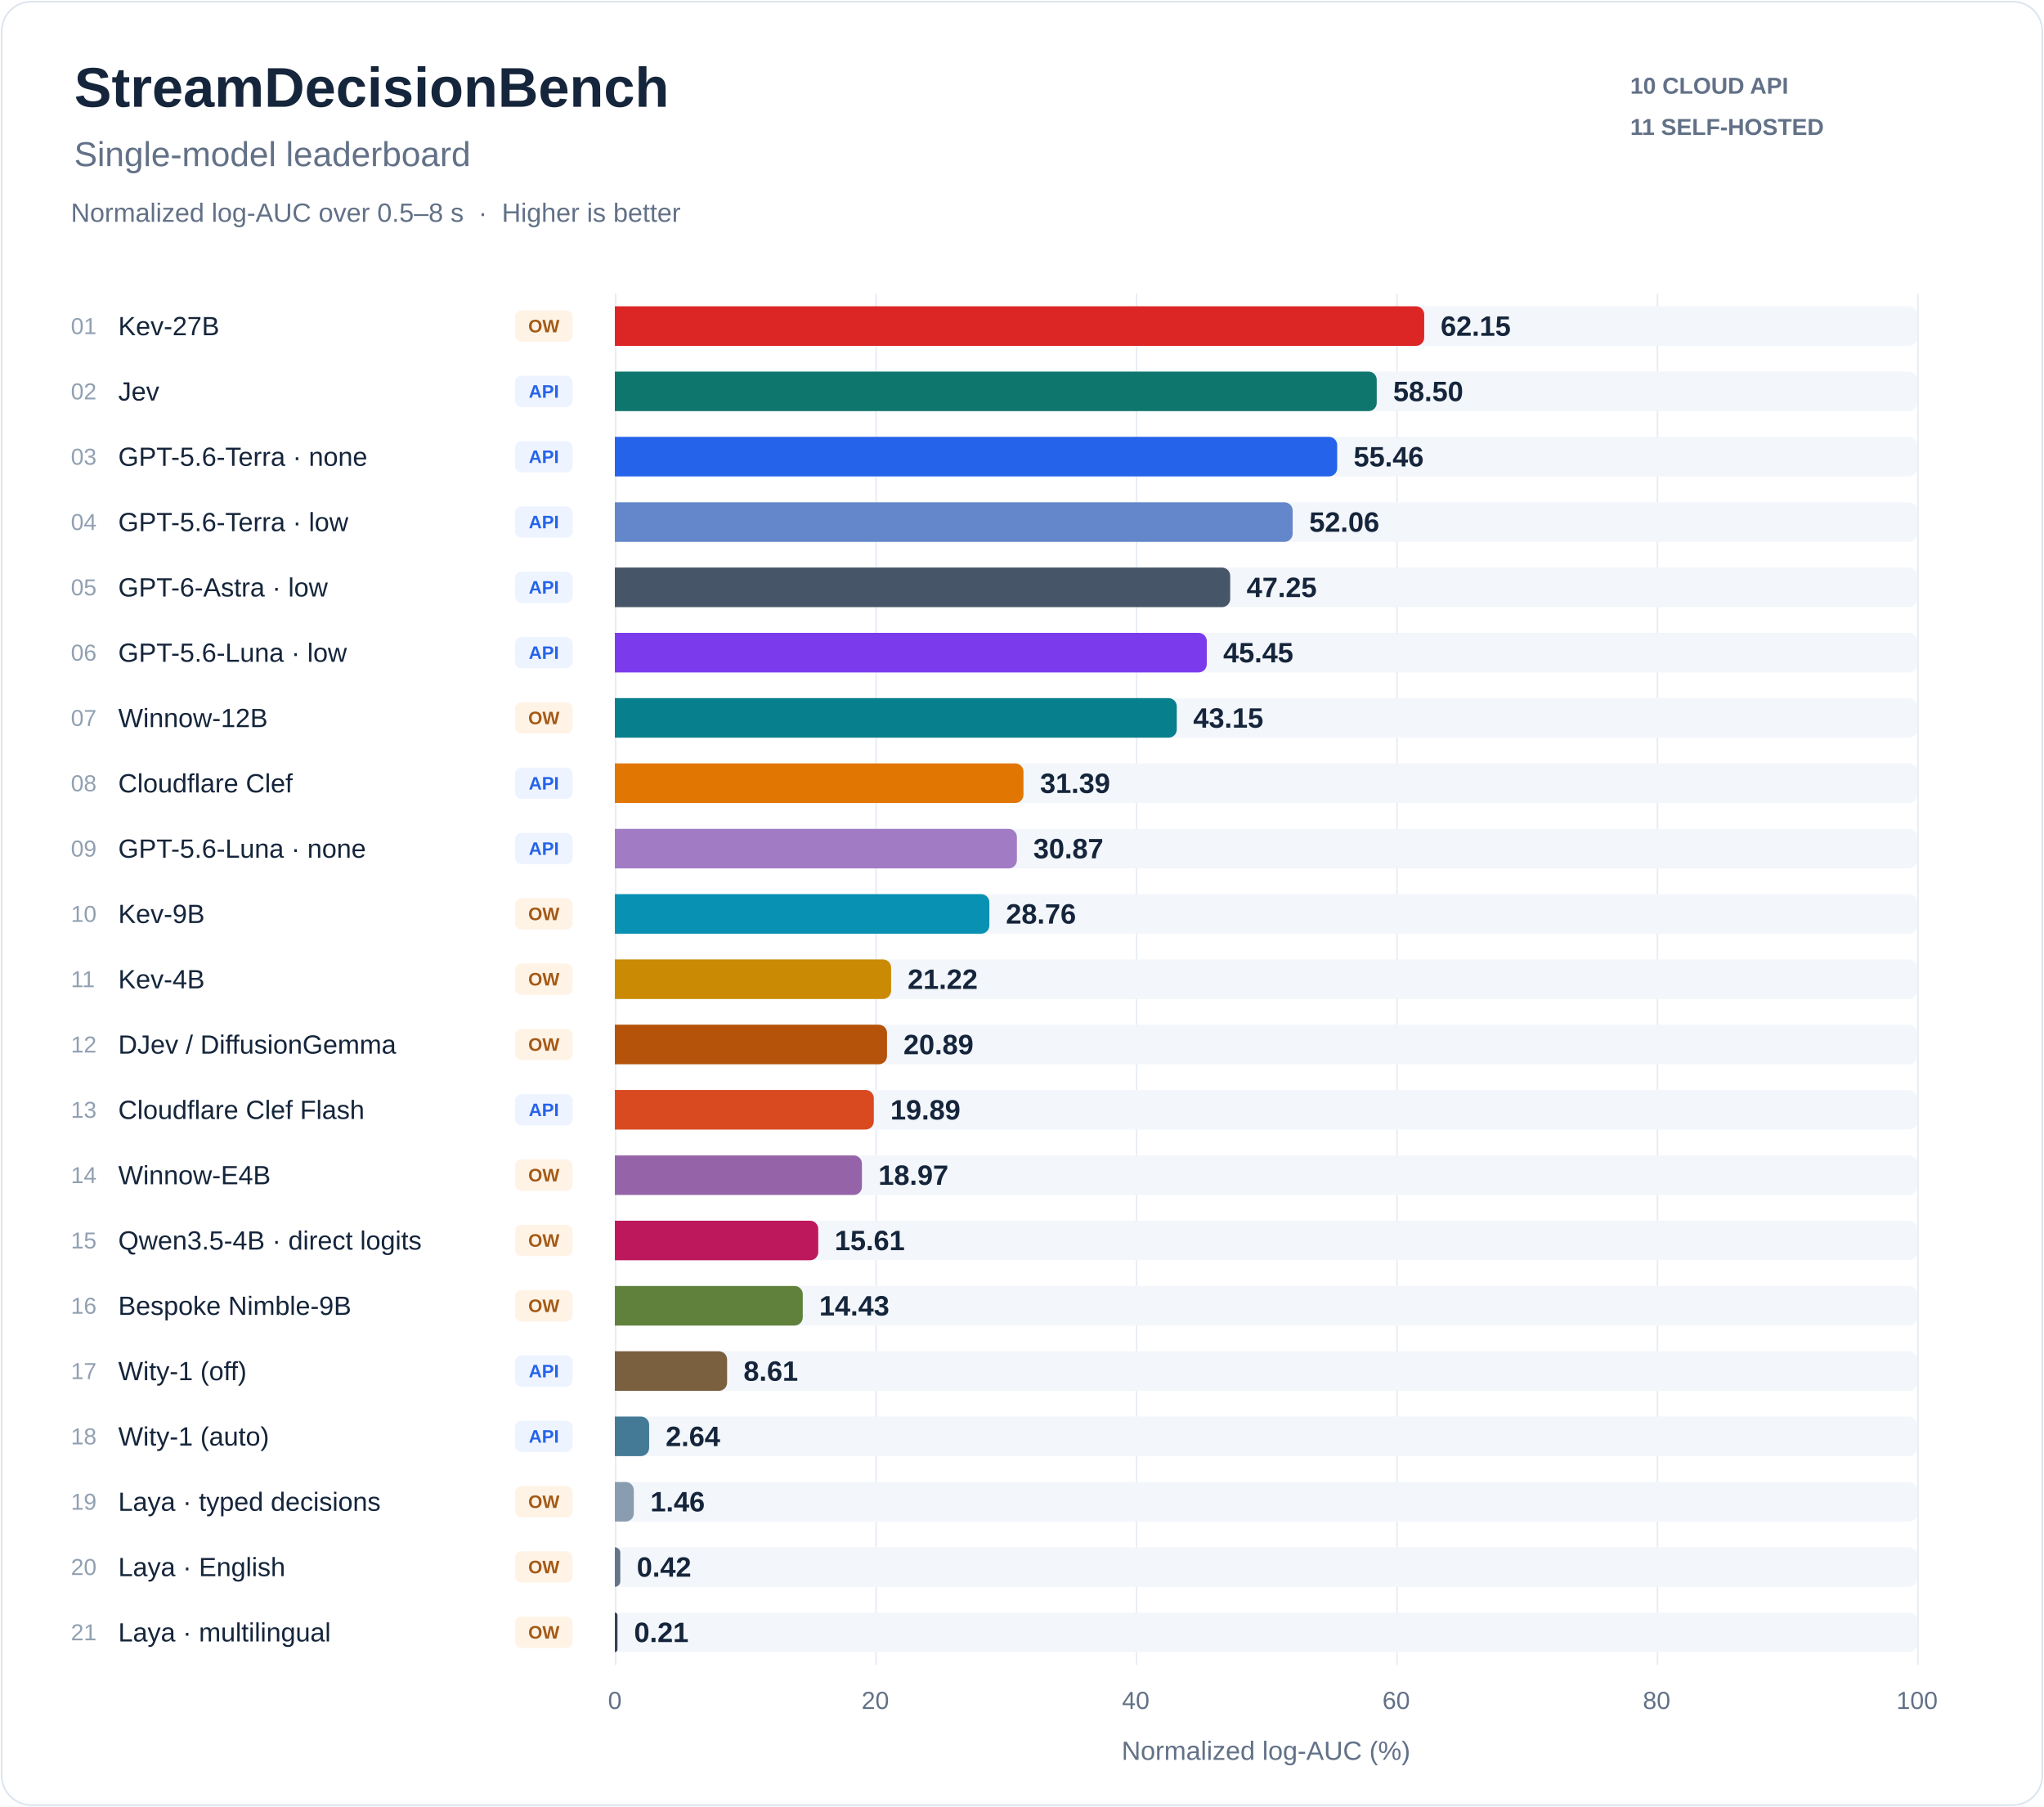
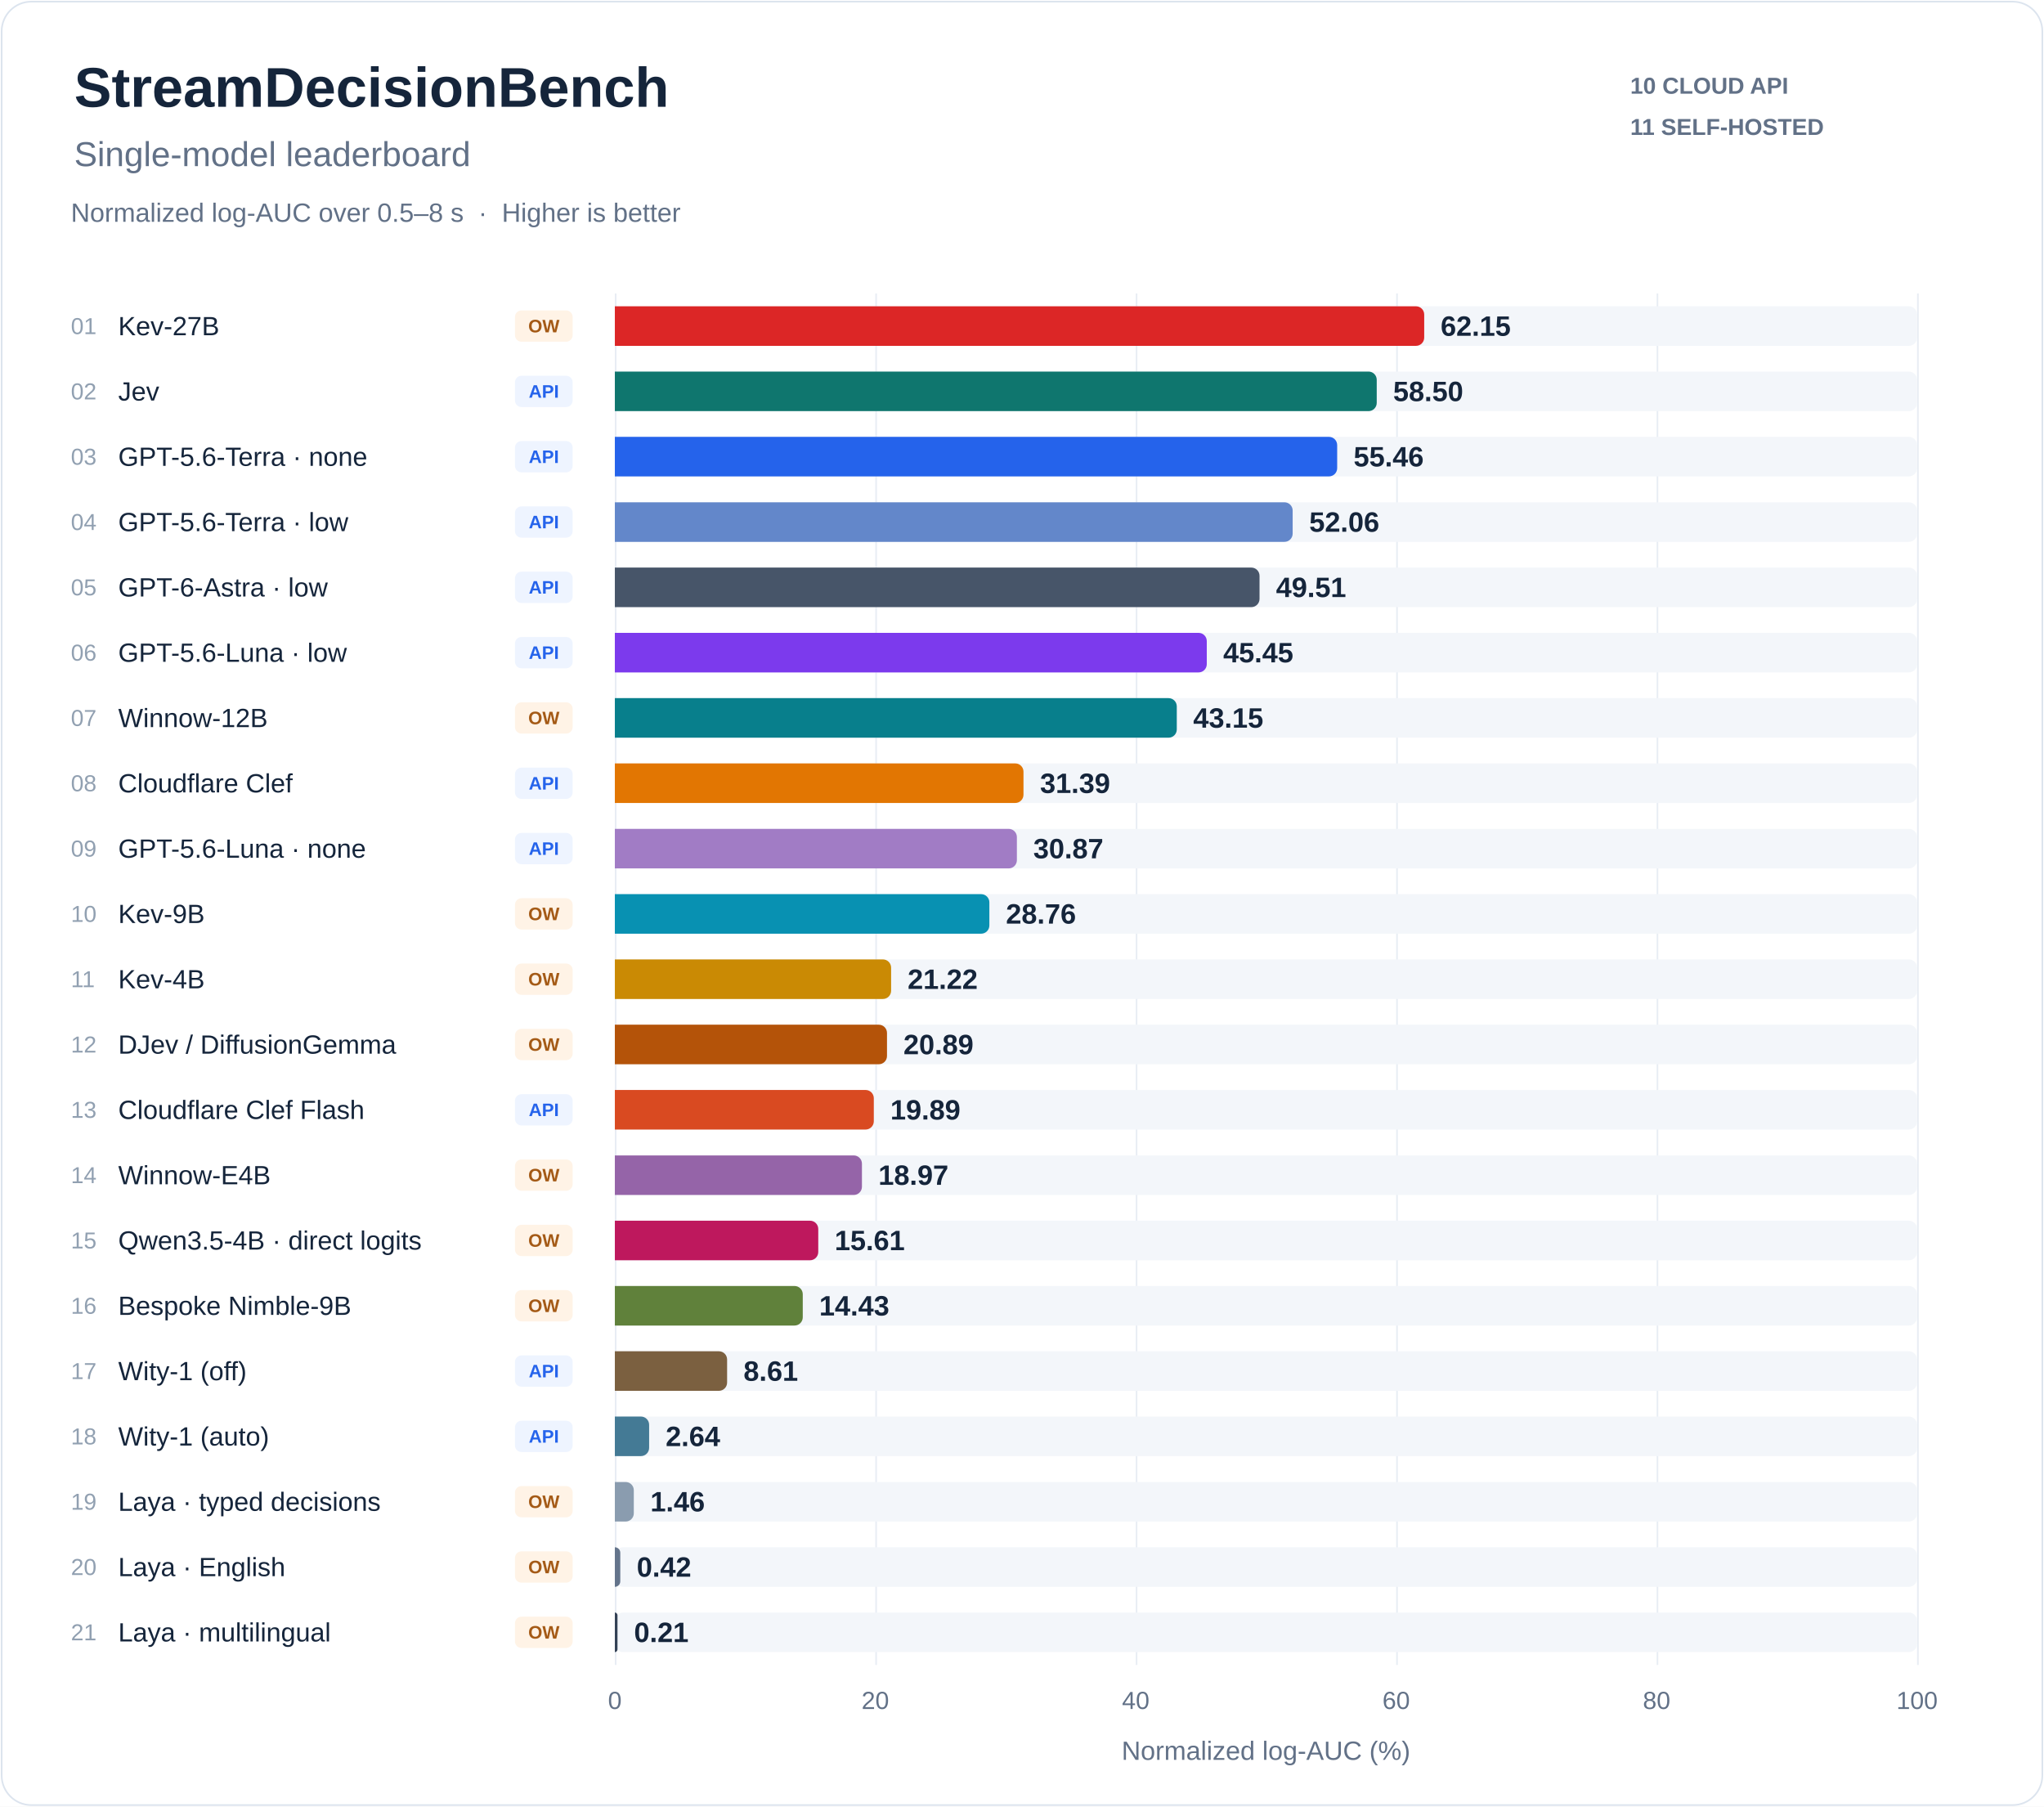
<svg xmlns="http://www.w3.org/2000/svg" role="img" aria-labelledby="chart-title chart-description" width="1240" height="1096" version="1.1" baseProfile="full" viewBox="0 0 1240 1096">
  <rect width="1240" height="1096" x="0" y="0" fill="#FFFFFF" />
  <path d="M18 0L1220 0A18 18 0 0 1 1238 18L1238 1076A18 18 0 0 1 1220 1094L18 1094A18 18 0 0 1 0 1076L0 18A18 18 0 0 1 18 0Z" transform="translate(1 1)" fill="#FFFFFF" stroke="#DCE4EE" class="zr0-cls-0" />
  <text dominant-baseline="central" text-anchor="start" style="font-size:16px;font-family:Arial, Helvetica, sans-serif;font-weight:400;" xml:space="preserve" y="8" transform="translate(43 121)" fill="#627187">Normalized log-AUC over 0.5–8 s  ·  Higher is better</text>
  <text dominant-baseline="central" text-anchor="start" style="font-size:14px;font-family:Arial, Helvetica, sans-serif;font-weight:700;" xml:space="preserve" y="7" transform="translate(989 45)" fill="#627187">10 CLOUD API</text>
  <text dominant-baseline="central" text-anchor="start" style="font-size:14px;font-family:Arial, Helvetica, sans-serif;font-weight:700;" xml:space="preserve" y="7" transform="translate(989 70)" fill="#627187">11 SELF-HOSTED</text>
  <path d="M373.5 178L373.5 1010" fill="none" pointer-events="visible" stroke="#E8EDF4" class="zr0-cls-0" />
  <path d="M531.5 178L531.5 1010" fill="none" pointer-events="visible" stroke="#E8EDF4" class="zr0-cls-0" />
  <path d="M689.5 178L689.5 1010" fill="none" pointer-events="visible" stroke="#E8EDF4" class="zr0-cls-0" />
  <path d="M847.5 178L847.5 1010" fill="none" pointer-events="visible" stroke="#E8EDF4" class="zr0-cls-0" />
  <path d="M1005.5 178L1005.5 1010" fill="none" pointer-events="visible" stroke="#E8EDF4" class="zr0-cls-0" />
  <path d="M1163.5 178L1163.5 1010" fill="none" pointer-events="visible" stroke="#E8EDF4" class="zr0-cls-0" />
  <text dominant-baseline="central" text-anchor="middle" style="font-size:16px;font-family:Arial, Helvetica, sans-serif;" xml:space="preserve" y="8" transform="translate(768 1054)" fill="#627187">Normalized log-AUC (%)</text>
  <text dominant-baseline="central" text-anchor="start" style="font-size:14px;font-family:Arial, Helvetica, sans-serif;" transform="translate(43 197.8095)" fill="#91A0B1">01</text>
  <text dominant-baseline="central" text-anchor="start" style="font: normal normal 12px Arial, Helvetica, sans-serif" xml:space="preserve" x="22" transform="translate(43 197.8095)" fill="#54555a">  </text>
  <text dominant-baseline="central" text-anchor="start" style="font-size:16px;font-family:Arial, Helvetica, sans-serif;font-weight:500;" x="28.72" transform="translate(43 197.8095)" fill="#15253B">Kev-27B</text>
  <text dominant-baseline="central" text-anchor="start" style="font: normal normal 12px Arial, Helvetica, sans-serif" xml:space="preserve" x="262.72" transform="translate(43 197.8095)" fill="#54555a">  </text>
  <path d="M273.4 -9.5L300.4 -9.5A4 4 0 0 1 304.4 -5.5L304.4 5.5A4 4 0 0 1 300.4 9.5L273.4 9.5A4 4 0 0 1 269.4 5.5L269.4 -5.5A4 4 0 0 1 273.4 -9.5Z" transform="translate(43 197.8095)" fill="#FFF3E6" class="zr0-cls-0" />
  <text dominant-baseline="central" text-anchor="middle" style="font-size:11px;font-family:Arial, Helvetica, sans-serif;font-weight:700;" x="286.94" transform="translate(43 197.8095)" fill="#A45A16">OW</text>
  <text dominant-baseline="central" text-anchor="start" style="font-size:14px;font-family:Arial, Helvetica, sans-serif;" transform="translate(43 237.4286)" fill="#91A0B1">02</text>
  <text dominant-baseline="central" text-anchor="start" style="font: normal normal 12px Arial, Helvetica, sans-serif" xml:space="preserve" x="22" transform="translate(43 237.4286)" fill="#54555a">  </text>
  <text dominant-baseline="central" text-anchor="start" style="font-size:16px;font-family:Arial, Helvetica, sans-serif;font-weight:500;" x="28.72" transform="translate(43 237.4286)" fill="#15253B">Jev</text>
  <text dominant-baseline="central" text-anchor="start" style="font: normal normal 12px Arial, Helvetica, sans-serif" xml:space="preserve" x="262.72" transform="translate(43 237.4286)" fill="#54555a">  </text>
  <path d="M273.4 -9.5L300.4 -9.5A4 4 0 0 1 304.4 -5.5L304.4 5.5A4 4 0 0 1 300.4 9.5L273.4 9.5A4 4 0 0 1 269.4 5.5L269.4 -5.5A4 4 0 0 1 273.4 -9.5Z" transform="translate(43 237.4286)" fill="#EEF4FF" class="zr0-cls-0" />
  <text dominant-baseline="central" text-anchor="middle" style="font-size:11px;font-family:Arial, Helvetica, sans-serif;font-weight:700;" x="286.94" transform="translate(43 237.4286)" fill="#2563EB">API</text>
  <text dominant-baseline="central" text-anchor="start" style="font-size:14px;font-family:Arial, Helvetica, sans-serif;" transform="translate(43 277.0476)" fill="#91A0B1">03</text>
  <text dominant-baseline="central" text-anchor="start" style="font: normal normal 12px Arial, Helvetica, sans-serif" xml:space="preserve" x="22" transform="translate(43 277.0476)" fill="#54555a">  </text>
  <text dominant-baseline="central" text-anchor="start" style="font-size:16px;font-family:Arial, Helvetica, sans-serif;font-weight:500;" xml:space="preserve" x="28.72" transform="translate(43 277.0476)" fill="#15253B">GPT-5.6-Terra · none</text>
  <text dominant-baseline="central" text-anchor="start" style="font: normal normal 12px Arial, Helvetica, sans-serif" xml:space="preserve" x="262.72" transform="translate(43 277.0476)" fill="#54555a">  </text>
  <path d="M273.4 -9.5L300.4 -9.5A4 4 0 0 1 304.4 -5.5L304.4 5.5A4 4 0 0 1 300.4 9.5L273.4 9.5A4 4 0 0 1 269.4 5.5L269.4 -5.5A4 4 0 0 1 273.4 -9.5Z" transform="translate(43 277.0476)" fill="#EEF4FF" class="zr0-cls-0" />
  <text dominant-baseline="central" text-anchor="middle" style="font-size:11px;font-family:Arial, Helvetica, sans-serif;font-weight:700;" x="286.94" transform="translate(43 277.0476)" fill="#2563EB">API</text>
  <text dominant-baseline="central" text-anchor="start" style="font-size:14px;font-family:Arial, Helvetica, sans-serif;" transform="translate(43 316.6667)" fill="#91A0B1">04</text>
  <text dominant-baseline="central" text-anchor="start" style="font: normal normal 12px Arial, Helvetica, sans-serif" xml:space="preserve" x="22" transform="translate(43 316.6667)" fill="#54555a">  </text>
  <text dominant-baseline="central" text-anchor="start" style="font-size:16px;font-family:Arial, Helvetica, sans-serif;font-weight:500;" xml:space="preserve" x="28.72" transform="translate(43 316.6667)" fill="#15253B">GPT-5.6-Terra · low</text>
  <text dominant-baseline="central" text-anchor="start" style="font: normal normal 12px Arial, Helvetica, sans-serif" xml:space="preserve" x="262.72" transform="translate(43 316.6667)" fill="#54555a">  </text>
  <path d="M273.4 -9.5L300.4 -9.5A4 4 0 0 1 304.4 -5.5L304.4 5.5A4 4 0 0 1 300.4 9.5L273.4 9.5A4 4 0 0 1 269.4 5.5L269.4 -5.5A4 4 0 0 1 273.4 -9.5Z" transform="translate(43 316.6667)" fill="#EEF4FF" class="zr0-cls-0" />
  <text dominant-baseline="central" text-anchor="middle" style="font-size:11px;font-family:Arial, Helvetica, sans-serif;font-weight:700;" x="286.94" transform="translate(43 316.6667)" fill="#2563EB">API</text>
  <text dominant-baseline="central" text-anchor="start" style="font-size:14px;font-family:Arial, Helvetica, sans-serif;" transform="translate(43 356.2857)" fill="#91A0B1">05</text>
  <text dominant-baseline="central" text-anchor="start" style="font: normal normal 12px Arial, Helvetica, sans-serif" xml:space="preserve" x="22" transform="translate(43 356.2857)" fill="#54555a">  </text>
  <text dominant-baseline="central" text-anchor="start" style="font-size:16px;font-family:Arial, Helvetica, sans-serif;font-weight:500;" xml:space="preserve" x="28.72" transform="translate(43 356.2857)" fill="#15253B">GPT-6-Astra · low</text>
  <text dominant-baseline="central" text-anchor="start" style="font: normal normal 12px Arial, Helvetica, sans-serif" xml:space="preserve" x="262.72" transform="translate(43 356.2857)" fill="#54555a">  </text>
  <path d="M273.4 -9.5L300.4 -9.5A4 4 0 0 1 304.4 -5.5L304.4 5.5A4 4 0 0 1 300.4 9.5L273.4 9.5A4 4 0 0 1 269.4 5.5L269.4 -5.5A4 4 0 0 1 273.4 -9.5Z" transform="translate(43 356.2857)" fill="#EEF4FF" class="zr0-cls-0" />
  <text dominant-baseline="central" text-anchor="middle" style="font-size:11px;font-family:Arial, Helvetica, sans-serif;font-weight:700;" x="286.94" transform="translate(43 356.2857)" fill="#2563EB">API</text>
  <text dominant-baseline="central" text-anchor="start" style="font-size:14px;font-family:Arial, Helvetica, sans-serif;" transform="translate(43 395.9048)" fill="#91A0B1">06</text>
  <text dominant-baseline="central" text-anchor="start" style="font: normal normal 12px Arial, Helvetica, sans-serif" xml:space="preserve" x="22" transform="translate(43 395.9048)" fill="#54555a">  </text>
  <text dominant-baseline="central" text-anchor="start" style="font-size:16px;font-family:Arial, Helvetica, sans-serif;font-weight:500;" xml:space="preserve" x="28.72" transform="translate(43 395.9048)" fill="#15253B">GPT-5.6-Luna · low</text>
  <text dominant-baseline="central" text-anchor="start" style="font: normal normal 12px Arial, Helvetica, sans-serif" xml:space="preserve" x="262.72" transform="translate(43 395.9048)" fill="#54555a">  </text>
  <path d="M273.4 -9.5L300.4 -9.5A4 4 0 0 1 304.4 -5.5L304.4 5.5A4 4 0 0 1 300.4 9.5L273.4 9.5A4 4 0 0 1 269.4 5.5L269.4 -5.5A4 4 0 0 1 273.4 -9.5Z" transform="translate(43 395.9048)" fill="#EEF4FF" class="zr0-cls-0" />
  <text dominant-baseline="central" text-anchor="middle" style="font-size:11px;font-family:Arial, Helvetica, sans-serif;font-weight:700;" x="286.94" transform="translate(43 395.9048)" fill="#2563EB">API</text>
  <text dominant-baseline="central" text-anchor="start" style="font-size:14px;font-family:Arial, Helvetica, sans-serif;" transform="translate(43 435.5238)" fill="#91A0B1">07</text>
  <text dominant-baseline="central" text-anchor="start" style="font: normal normal 12px Arial, Helvetica, sans-serif" xml:space="preserve" x="22" transform="translate(43 435.5238)" fill="#54555a">  </text>
  <text dominant-baseline="central" text-anchor="start" style="font-size:16px;font-family:Arial, Helvetica, sans-serif;font-weight:500;" x="28.72" transform="translate(43 435.5238)" fill="#15253B">Winnow-12B</text>
  <text dominant-baseline="central" text-anchor="start" style="font: normal normal 12px Arial, Helvetica, sans-serif" xml:space="preserve" x="262.72" transform="translate(43 435.5238)" fill="#54555a">  </text>
  <path d="M273.4 -9.5L300.4 -9.5A4 4 0 0 1 304.4 -5.5L304.4 5.5A4 4 0 0 1 300.4 9.5L273.4 9.5A4 4 0 0 1 269.4 5.5L269.4 -5.5A4 4 0 0 1 273.4 -9.5Z" transform="translate(43 435.5238)" fill="#FFF3E6" class="zr0-cls-0" />
  <text dominant-baseline="central" text-anchor="middle" style="font-size:11px;font-family:Arial, Helvetica, sans-serif;font-weight:700;" x="286.94" transform="translate(43 435.5238)" fill="#A45A16">OW</text>
  <text dominant-baseline="central" text-anchor="start" style="font-size:14px;font-family:Arial, Helvetica, sans-serif;" transform="translate(43 475.1429)" fill="#91A0B1">08</text>
  <text dominant-baseline="central" text-anchor="start" style="font: normal normal 12px Arial, Helvetica, sans-serif" xml:space="preserve" x="22" transform="translate(43 475.1429)" fill="#54555a">  </text>
  <text dominant-baseline="central" text-anchor="start" style="font-size:16px;font-family:Arial, Helvetica, sans-serif;font-weight:500;" xml:space="preserve" x="28.72" transform="translate(43 475.1429)" fill="#15253B">Cloudflare Clef</text>
  <text dominant-baseline="central" text-anchor="start" style="font: normal normal 12px Arial, Helvetica, sans-serif" xml:space="preserve" x="262.72" transform="translate(43 475.1429)" fill="#54555a">  </text>
  <path d="M273.4 -9.5L300.4 -9.5A4 4 0 0 1 304.4 -5.5L304.4 5.5A4 4 0 0 1 300.4 9.5L273.4 9.5A4 4 0 0 1 269.4 5.5L269.4 -5.5A4 4 0 0 1 273.4 -9.5Z" transform="translate(43 475.1429)" fill="#EEF4FF" class="zr0-cls-0" />
  <text dominant-baseline="central" text-anchor="middle" style="font-size:11px;font-family:Arial, Helvetica, sans-serif;font-weight:700;" x="286.94" transform="translate(43 475.1429)" fill="#2563EB">API</text>
  <text dominant-baseline="central" text-anchor="start" style="font-size:14px;font-family:Arial, Helvetica, sans-serif;" transform="translate(43 514.7619)" fill="#91A0B1">09</text>
  <text dominant-baseline="central" text-anchor="start" style="font: normal normal 12px Arial, Helvetica, sans-serif" xml:space="preserve" x="22" transform="translate(43 514.7619)" fill="#54555a">  </text>
  <text dominant-baseline="central" text-anchor="start" style="font-size:16px;font-family:Arial, Helvetica, sans-serif;font-weight:500;" xml:space="preserve" x="28.72" transform="translate(43 514.7619)" fill="#15253B">GPT-5.6-Luna · none</text>
  <text dominant-baseline="central" text-anchor="start" style="font: normal normal 12px Arial, Helvetica, sans-serif" xml:space="preserve" x="262.72" transform="translate(43 514.7619)" fill="#54555a">  </text>
  <path d="M273.4 -9.5L300.4 -9.5A4 4 0 0 1 304.4 -5.5L304.4 5.5A4 4 0 0 1 300.4 9.5L273.4 9.5A4 4 0 0 1 269.4 5.5L269.4 -5.5A4 4 0 0 1 273.4 -9.5Z" transform="translate(43 514.7619)" fill="#EEF4FF" class="zr0-cls-0" />
  <text dominant-baseline="central" text-anchor="middle" style="font-size:11px;font-family:Arial, Helvetica, sans-serif;font-weight:700;" x="286.94" transform="translate(43 514.7619)" fill="#2563EB">API</text>
  <text dominant-baseline="central" text-anchor="start" style="font-size:14px;font-family:Arial, Helvetica, sans-serif;" transform="translate(43 554.381)" fill="#91A0B1">10</text>
  <text dominant-baseline="central" text-anchor="start" style="font: normal normal 12px Arial, Helvetica, sans-serif" xml:space="preserve" x="22" transform="translate(43 554.381)" fill="#54555a">  </text>
  <text dominant-baseline="central" text-anchor="start" style="font-size:16px;font-family:Arial, Helvetica, sans-serif;font-weight:500;" x="28.72" transform="translate(43 554.381)" fill="#15253B">Kev-9B</text>
  <text dominant-baseline="central" text-anchor="start" style="font: normal normal 12px Arial, Helvetica, sans-serif" xml:space="preserve" x="262.72" transform="translate(43 554.381)" fill="#54555a">  </text>
  <path d="M273.4 -9.5L300.4 -9.5A4 4 0 0 1 304.4 -5.5L304.4 5.5A4 4 0 0 1 300.4 9.5L273.4 9.5A4 4 0 0 1 269.4 5.5L269.4 -5.5A4 4 0 0 1 273.4 -9.5Z" transform="translate(43 554.381)" fill="#FFF3E6" class="zr0-cls-0" />
  <text dominant-baseline="central" text-anchor="middle" style="font-size:11px;font-family:Arial, Helvetica, sans-serif;font-weight:700;" x="286.94" transform="translate(43 554.381)" fill="#A45A16">OW</text>
  <text dominant-baseline="central" text-anchor="start" style="font-size:14px;font-family:Arial, Helvetica, sans-serif;" transform="translate(43 594)" fill="#91A0B1">11</text>
  <text dominant-baseline="central" text-anchor="start" style="font: normal normal 12px Arial, Helvetica, sans-serif" xml:space="preserve" x="22" transform="translate(43 594)" fill="#54555a">  </text>
  <text dominant-baseline="central" text-anchor="start" style="font-size:16px;font-family:Arial, Helvetica, sans-serif;font-weight:500;" x="28.72" transform="translate(43 594)" fill="#15253B">Kev-4B</text>
  <text dominant-baseline="central" text-anchor="start" style="font: normal normal 12px Arial, Helvetica, sans-serif" xml:space="preserve" x="262.72" transform="translate(43 594)" fill="#54555a">  </text>
  <path d="M273.4 -9.5L300.4 -9.5A4 4 0 0 1 304.4 -5.5L304.4 5.5A4 4 0 0 1 300.4 9.5L273.4 9.5A4 4 0 0 1 269.4 5.5L269.4 -5.5A4 4 0 0 1 273.4 -9.5Z" transform="translate(43 594)" fill="#FFF3E6" class="zr0-cls-0" />
  <text dominant-baseline="central" text-anchor="middle" style="font-size:11px;font-family:Arial, Helvetica, sans-serif;font-weight:700;" x="286.94" transform="translate(43 594)" fill="#A45A16">OW</text>
  <text dominant-baseline="central" text-anchor="start" style="font-size:14px;font-family:Arial, Helvetica, sans-serif;" transform="translate(43 633.619)" fill="#91A0B1">12</text>
  <text dominant-baseline="central" text-anchor="start" style="font: normal normal 12px Arial, Helvetica, sans-serif" xml:space="preserve" x="22" transform="translate(43 633.619)" fill="#54555a">  </text>
  <text dominant-baseline="central" text-anchor="start" style="font-size:16px;font-family:Arial, Helvetica, sans-serif;font-weight:500;" xml:space="preserve" x="28.72" transform="translate(43 633.619)" fill="#15253B">DJev / DiffusionGemma</text>
  <text dominant-baseline="central" text-anchor="start" style="font: normal normal 12px Arial, Helvetica, sans-serif" xml:space="preserve" x="262.72" transform="translate(43 633.619)" fill="#54555a">  </text>
  <path d="M273.4 -9.5L300.4 -9.5A4 4 0 0 1 304.4 -5.5L304.4 5.5A4 4 0 0 1 300.4 9.5L273.4 9.5A4 4 0 0 1 269.4 5.5L269.4 -5.5A4 4 0 0 1 273.4 -9.5Z" transform="translate(43 633.619)" fill="#FFF3E6" class="zr0-cls-0" />
  <text dominant-baseline="central" text-anchor="middle" style="font-size:11px;font-family:Arial, Helvetica, sans-serif;font-weight:700;" x="286.94" transform="translate(43 633.619)" fill="#A45A16">OW</text>
  <text dominant-baseline="central" text-anchor="start" style="font-size:14px;font-family:Arial, Helvetica, sans-serif;" transform="translate(43 673.2381)" fill="#91A0B1">13</text>
  <text dominant-baseline="central" text-anchor="start" style="font: normal normal 12px Arial, Helvetica, sans-serif" xml:space="preserve" x="22" transform="translate(43 673.2381)" fill="#54555a">  </text>
  <text dominant-baseline="central" text-anchor="start" style="font-size:16px;font-family:Arial, Helvetica, sans-serif;font-weight:500;" xml:space="preserve" x="28.72" transform="translate(43 673.2381)" fill="#15253B">Cloudflare Clef Flash</text>
  <text dominant-baseline="central" text-anchor="start" style="font: normal normal 12px Arial, Helvetica, sans-serif" xml:space="preserve" x="262.72" transform="translate(43 673.2381)" fill="#54555a">  </text>
  <path d="M273.4 -9.5L300.4 -9.5A4 4 0 0 1 304.4 -5.5L304.4 5.5A4 4 0 0 1 300.4 9.5L273.4 9.5A4 4 0 0 1 269.4 5.5L269.4 -5.5A4 4 0 0 1 273.4 -9.5Z" transform="translate(43 673.2381)" fill="#EEF4FF" class="zr0-cls-0" />
  <text dominant-baseline="central" text-anchor="middle" style="font-size:11px;font-family:Arial, Helvetica, sans-serif;font-weight:700;" x="286.94" transform="translate(43 673.2381)" fill="#2563EB">API</text>
  <text dominant-baseline="central" text-anchor="start" style="font-size:14px;font-family:Arial, Helvetica, sans-serif;" transform="translate(43 712.8571)" fill="#91A0B1">14</text>
  <text dominant-baseline="central" text-anchor="start" style="font: normal normal 12px Arial, Helvetica, sans-serif" xml:space="preserve" x="22" transform="translate(43 712.8571)" fill="#54555a">  </text>
  <text dominant-baseline="central" text-anchor="start" style="font-size:16px;font-family:Arial, Helvetica, sans-serif;font-weight:500;" x="28.72" transform="translate(43 712.8571)" fill="#15253B">Winnow-E4B</text>
  <text dominant-baseline="central" text-anchor="start" style="font: normal normal 12px Arial, Helvetica, sans-serif" xml:space="preserve" x="262.72" transform="translate(43 712.8571)" fill="#54555a">  </text>
  <path d="M273.4 -9.5L300.4 -9.5A4 4 0 0 1 304.4 -5.5L304.4 5.5A4 4 0 0 1 300.4 9.5L273.4 9.5A4 4 0 0 1 269.4 5.5L269.4 -5.5A4 4 0 0 1 273.4 -9.5Z" transform="translate(43 712.8571)" fill="#FFF3E6" class="zr0-cls-0" />
  <text dominant-baseline="central" text-anchor="middle" style="font-size:11px;font-family:Arial, Helvetica, sans-serif;font-weight:700;" x="286.94" transform="translate(43 712.8571)" fill="#A45A16">OW</text>
  <text dominant-baseline="central" text-anchor="start" style="font-size:14px;font-family:Arial, Helvetica, sans-serif;" transform="translate(43 752.4762)" fill="#91A0B1">15</text>
  <text dominant-baseline="central" text-anchor="start" style="font: normal normal 12px Arial, Helvetica, sans-serif" xml:space="preserve" x="22" transform="translate(43 752.4762)" fill="#54555a">  </text>
  <text dominant-baseline="central" text-anchor="start" style="font-size:16px;font-family:Arial, Helvetica, sans-serif;font-weight:500;" xml:space="preserve" x="28.72" transform="translate(43 752.4762)" fill="#15253B">Qwen3.5-4B · direct logits</text>
  <text dominant-baseline="central" text-anchor="start" style="font: normal normal 12px Arial, Helvetica, sans-serif" xml:space="preserve" x="262.72" transform="translate(43 752.4762)" fill="#54555a">  </text>
  <path d="M273.4 -9.5L300.4 -9.5A4 4 0 0 1 304.4 -5.5L304.4 5.5A4 4 0 0 1 300.4 9.5L273.4 9.5A4 4 0 0 1 269.4 5.5L269.4 -5.5A4 4 0 0 1 273.4 -9.5Z" transform="translate(43 752.4762)" fill="#FFF3E6" class="zr0-cls-0" />
  <text dominant-baseline="central" text-anchor="middle" style="font-size:11px;font-family:Arial, Helvetica, sans-serif;font-weight:700;" x="286.94" transform="translate(43 752.4762)" fill="#A45A16">OW</text>
  <text dominant-baseline="central" text-anchor="start" style="font-size:14px;font-family:Arial, Helvetica, sans-serif;" transform="translate(43 792.0952)" fill="#91A0B1">16</text>
  <text dominant-baseline="central" text-anchor="start" style="font: normal normal 12px Arial, Helvetica, sans-serif" xml:space="preserve" x="22" transform="translate(43 792.0952)" fill="#54555a">  </text>
  <text dominant-baseline="central" text-anchor="start" style="font-size:16px;font-family:Arial, Helvetica, sans-serif;font-weight:500;" xml:space="preserve" x="28.72" transform="translate(43 792.0952)" fill="#15253B">Bespoke Nimble-9B</text>
  <text dominant-baseline="central" text-anchor="start" style="font: normal normal 12px Arial, Helvetica, sans-serif" xml:space="preserve" x="262.72" transform="translate(43 792.0952)" fill="#54555a">  </text>
  <path d="M273.4 -9.5L300.4 -9.5A4 4 0 0 1 304.4 -5.5L304.4 5.5A4 4 0 0 1 300.4 9.5L273.4 9.5A4 4 0 0 1 269.4 5.5L269.4 -5.5A4 4 0 0 1 273.4 -9.5Z" transform="translate(43 792.0952)" fill="#FFF3E6" class="zr0-cls-0" />
  <text dominant-baseline="central" text-anchor="middle" style="font-size:11px;font-family:Arial, Helvetica, sans-serif;font-weight:700;" x="286.94" transform="translate(43 792.0952)" fill="#A45A16">OW</text>
  <text dominant-baseline="central" text-anchor="start" style="font-size:14px;font-family:Arial, Helvetica, sans-serif;" transform="translate(43 831.7143)" fill="#91A0B1">17</text>
  <text dominant-baseline="central" text-anchor="start" style="font: normal normal 12px Arial, Helvetica, sans-serif" xml:space="preserve" x="22" transform="translate(43 831.7143)" fill="#54555a">  </text>
  <text dominant-baseline="central" text-anchor="start" style="font-size:16px;font-family:Arial, Helvetica, sans-serif;font-weight:500;" xml:space="preserve" x="28.72" transform="translate(43 831.7143)" fill="#15253B">Wity-1 (off)</text>
  <text dominant-baseline="central" text-anchor="start" style="font: normal normal 12px Arial, Helvetica, sans-serif" xml:space="preserve" x="262.72" transform="translate(43 831.7143)" fill="#54555a">  </text>
  <path d="M273.4 -9.5L300.4 -9.5A4 4 0 0 1 304.4 -5.5L304.4 5.5A4 4 0 0 1 300.4 9.5L273.4 9.5A4 4 0 0 1 269.4 5.5L269.4 -5.5A4 4 0 0 1 273.4 -9.5Z" transform="translate(43 831.7143)" fill="#EEF4FF" class="zr0-cls-0" />
  <text dominant-baseline="central" text-anchor="middle" style="font-size:11px;font-family:Arial, Helvetica, sans-serif;font-weight:700;" x="286.94" transform="translate(43 831.7143)" fill="#2563EB">API</text>
  <text dominant-baseline="central" text-anchor="start" style="font-size:14px;font-family:Arial, Helvetica, sans-serif;" transform="translate(43 871.3333)" fill="#91A0B1">18</text>
  <text dominant-baseline="central" text-anchor="start" style="font: normal normal 12px Arial, Helvetica, sans-serif" xml:space="preserve" x="22" transform="translate(43 871.3333)" fill="#54555a">  </text>
  <text dominant-baseline="central" text-anchor="start" style="font-size:16px;font-family:Arial, Helvetica, sans-serif;font-weight:500;" xml:space="preserve" x="28.72" transform="translate(43 871.3333)" fill="#15253B">Wity-1 (auto)</text>
  <text dominant-baseline="central" text-anchor="start" style="font: normal normal 12px Arial, Helvetica, sans-serif" xml:space="preserve" x="262.72" transform="translate(43 871.3333)" fill="#54555a">  </text>
  <path d="M273.4 -9.5L300.4 -9.5A4 4 0 0 1 304.4 -5.5L304.4 5.5A4 4 0 0 1 300.4 9.5L273.4 9.5A4 4 0 0 1 269.4 5.5L269.4 -5.5A4 4 0 0 1 273.4 -9.5Z" transform="translate(43 871.3333)" fill="#EEF4FF" class="zr0-cls-0" />
  <text dominant-baseline="central" text-anchor="middle" style="font-size:11px;font-family:Arial, Helvetica, sans-serif;font-weight:700;" x="286.94" transform="translate(43 871.3333)" fill="#2563EB">API</text>
  <text dominant-baseline="central" text-anchor="start" style="font-size:14px;font-family:Arial, Helvetica, sans-serif;" transform="translate(43 910.9524)" fill="#91A0B1">19</text>
  <text dominant-baseline="central" text-anchor="start" style="font: normal normal 12px Arial, Helvetica, sans-serif" xml:space="preserve" x="22" transform="translate(43 910.9524)" fill="#54555a">  </text>
  <text dominant-baseline="central" text-anchor="start" style="font-size:16px;font-family:Arial, Helvetica, sans-serif;font-weight:500;" xml:space="preserve" x="28.72" transform="translate(43 910.9524)" fill="#15253B">Laya · typed decisions</text>
  <text dominant-baseline="central" text-anchor="start" style="font: normal normal 12px Arial, Helvetica, sans-serif" xml:space="preserve" x="262.72" transform="translate(43 910.9524)" fill="#54555a">  </text>
  <path d="M273.4 -9.5L300.4 -9.5A4 4 0 0 1 304.4 -5.5L304.4 5.5A4 4 0 0 1 300.4 9.5L273.4 9.5A4 4 0 0 1 269.4 5.5L269.4 -5.5A4 4 0 0 1 273.4 -9.5Z" transform="translate(43 910.9524)" fill="#FFF3E6" class="zr0-cls-0" />
  <text dominant-baseline="central" text-anchor="middle" style="font-size:11px;font-family:Arial, Helvetica, sans-serif;font-weight:700;" x="286.94" transform="translate(43 910.9524)" fill="#A45A16">OW</text>
  <text dominant-baseline="central" text-anchor="start" style="font-size:14px;font-family:Arial, Helvetica, sans-serif;" transform="translate(43 950.5714)" fill="#91A0B1">20</text>
  <text dominant-baseline="central" text-anchor="start" style="font: normal normal 12px Arial, Helvetica, sans-serif" xml:space="preserve" x="22" transform="translate(43 950.5714)" fill="#54555a">  </text>
  <text dominant-baseline="central" text-anchor="start" style="font-size:16px;font-family:Arial, Helvetica, sans-serif;font-weight:500;" xml:space="preserve" x="28.72" transform="translate(43 950.5714)" fill="#15253B">Laya · English</text>
  <text dominant-baseline="central" text-anchor="start" style="font: normal normal 12px Arial, Helvetica, sans-serif" xml:space="preserve" x="262.72" transform="translate(43 950.5714)" fill="#54555a">  </text>
  <path d="M273.4 -9.5L300.4 -9.5A4 4 0 0 1 304.4 -5.5L304.4 5.5A4 4 0 0 1 300.4 9.5L273.4 9.5A4 4 0 0 1 269.4 5.5L269.4 -5.5A4 4 0 0 1 273.4 -9.5Z" transform="translate(43 950.5714)" fill="#FFF3E6" class="zr0-cls-0" />
  <text dominant-baseline="central" text-anchor="middle" style="font-size:11px;font-family:Arial, Helvetica, sans-serif;font-weight:700;" x="286.94" transform="translate(43 950.5714)" fill="#A45A16">OW</text>
  <text dominant-baseline="central" text-anchor="start" style="font-size:14px;font-family:Arial, Helvetica, sans-serif;" transform="translate(43 990.1905)" fill="#91A0B1">21</text>
  <text dominant-baseline="central" text-anchor="start" style="font: normal normal 12px Arial, Helvetica, sans-serif" xml:space="preserve" x="22" transform="translate(43 990.1905)" fill="#54555a">  </text>
  <text dominant-baseline="central" text-anchor="start" style="font-size:16px;font-family:Arial, Helvetica, sans-serif;font-weight:500;" xml:space="preserve" x="28.72" transform="translate(43 990.1905)" fill="#15253B">Laya · multilingual</text>
  <text dominant-baseline="central" text-anchor="start" style="font: normal normal 12px Arial, Helvetica, sans-serif" xml:space="preserve" x="262.72" transform="translate(43 990.1905)" fill="#54555a">  </text>
  <path d="M273.4 -9.5L300.4 -9.5A4 4 0 0 1 304.4 -5.5L304.4 5.5A4 4 0 0 1 300.4 9.5L273.4 9.5A4 4 0 0 1 269.4 5.5L269.4 -5.5A4 4 0 0 1 273.4 -9.5Z" transform="translate(43 990.1905)" fill="#FFF3E6" class="zr0-cls-0" />
  <text dominant-baseline="central" text-anchor="middle" style="font-size:11px;font-family:Arial, Helvetica, sans-serif;font-weight:700;" x="286.94" transform="translate(43 990.1905)" fill="#A45A16">OW</text>
  <text dominant-baseline="central" text-anchor="middle" style="font-size:15px;font-family:Arial, Helvetica, sans-serif;" y="7.5" transform="translate(373 1024)" fill="#627187">0</text>
  <text dominant-baseline="central" text-anchor="middle" style="font-size:15px;font-family:Arial, Helvetica, sans-serif;" y="7.5" transform="translate(531 1024)" fill="#627187">20</text>
  <text dominant-baseline="central" text-anchor="middle" style="font-size:15px;font-family:Arial, Helvetica, sans-serif;" y="7.5" transform="translate(689 1024)" fill="#627187">40</text>
  <text dominant-baseline="central" text-anchor="middle" style="font-size:15px;font-family:Arial, Helvetica, sans-serif;" y="7.5" transform="translate(847 1024)" fill="#627187">60</text>
  <text dominant-baseline="central" text-anchor="middle" style="font-size:15px;font-family:Arial, Helvetica, sans-serif;" y="7.5" transform="translate(1005 1024)" fill="#627187">80</text>
  <text dominant-baseline="central" text-anchor="middle" style="font-size:15px;font-family:Arial, Helvetica, sans-serif;" y="7.5" transform="translate(1163 1024)" fill="#627187">100</text>
  <path d="M378 185.8L1158 185.8A5 5 0 0 1 1163 190.8L1163 204.8A5 5 0 0 1 1158 209.8L378 209.8A5 5 0 0 1 373 204.8L373 190.8A5 5 0 0 1 378 185.8Z" fill="#F3F6FA" class="zr0-cls-0" />
  <path d="M378 225.4L1158 225.4A5 5 0 0 1 1163 230.4L1163 244.4A5 5 0 0 1 1158 249.4L378 249.4A5 5 0 0 1 373 244.4L373 230.4A5 5 0 0 1 378 225.4Z" fill="#F3F6FA" class="zr0-cls-0" />
  <path d="M378 265L1158 265A5 5 0 0 1 1163 270L1163 284A5 5 0 0 1 1158 289L378 289A5 5 0 0 1 373 284L373 270A5 5 0 0 1 378 265Z" fill="#F3F6FA" class="zr0-cls-0" />
  <path d="M378 304.7L1158 304.7A5 5 0 0 1 1163 309.7L1163 323.7A5 5 0 0 1 1158 328.7L378 328.7A5 5 0 0 1 373 323.7L373 309.7A5 5 0 0 1 378 304.7Z" fill="#F3F6FA" class="zr0-cls-0" />
  <path d="M378 344.3L1158 344.3A5 5 0 0 1 1163 349.3L1163 363.3A5 5 0 0 1 1158 368.3L378 368.3A5 5 0 0 1 373 363.3L373 349.3A5 5 0 0 1 378 344.3Z" fill="#F3F6FA" class="zr0-cls-0" />
  <path d="M378 383.9L1158 383.9A5 5 0 0 1 1163 388.9L1163 402.9A5 5 0 0 1 1158 407.9L378 407.9A5 5 0 0 1 373 402.9L373 388.9A5 5 0 0 1 378 383.9Z" fill="#F3F6FA" class="zr0-cls-0" />
  <path d="M378 423.5L1158 423.5A5 5 0 0 1 1163 428.5L1163 442.5A5 5 0 0 1 1158 447.5L378 447.5A5 5 0 0 1 373 442.5L373 428.5A5 5 0 0 1 378 423.5Z" fill="#F3F6FA" class="zr0-cls-0" />
  <path d="M378 463.1L1158 463.1A5 5 0 0 1 1163 468.1L1163 482.1A5 5 0 0 1 1158 487.1L378 487.1A5 5 0 0 1 373 482.1L373 468.1A5 5 0 0 1 378 463.1Z" fill="#F3F6FA" class="zr0-cls-0" />
  <path d="M378 502.8L1158 502.8A5 5 0 0 1 1163 507.8L1163 521.8A5 5 0 0 1 1158 526.8L378 526.8A5 5 0 0 1 373 521.8L373 507.8A5 5 0 0 1 378 502.8Z" fill="#F3F6FA" class="zr0-cls-0" />
  <path d="M378 542.4L1158 542.4A5 5 0 0 1 1163 547.4L1163 561.4A5 5 0 0 1 1158 566.4L378 566.4A5 5 0 0 1 373 561.4L373 547.4A5 5 0 0 1 378 542.4Z" fill="#F3F6FA" class="zr0-cls-0" />
  <path d="M378 582L1158 582A5 5 0 0 1 1163 587L1163 601A5 5 0 0 1 1158 606L378 606A5 5 0 0 1 373 601L373 587A5 5 0 0 1 378 582Z" fill="#F3F6FA" class="zr0-cls-0" />
  <path d="M378 621.6L1158 621.6A5 5 0 0 1 1163 626.6L1163 640.6A5 5 0 0 1 1158 645.6L378 645.6A5 5 0 0 1 373 640.6L373 626.6A5 5 0 0 1 378 621.6Z" fill="#F3F6FA" class="zr0-cls-0" />
  <path d="M378 661.2L1158 661.2A5 5 0 0 1 1163 666.2L1163 680.2A5 5 0 0 1 1158 685.2L378 685.2A5 5 0 0 1 373 680.2L373 666.2A5 5 0 0 1 378 661.2Z" fill="#F3F6FA" class="zr0-cls-0" />
  <path d="M378 700.9L1158 700.9A5 5 0 0 1 1163 705.9L1163 719.9A5 5 0 0 1 1158 724.9L378 724.9A5 5 0 0 1 373 719.9L373 705.9A5 5 0 0 1 378 700.9Z" fill="#F3F6FA" class="zr0-cls-0" />
  <path d="M378 740.5L1158 740.5A5 5 0 0 1 1163 745.5L1163 759.5A5 5 0 0 1 1158 764.5L378 764.5A5 5 0 0 1 373 759.5L373 745.5A5 5 0 0 1 378 740.5Z" fill="#F3F6FA" class="zr0-cls-0" />
  <path d="M378 780.1L1158 780.1A5 5 0 0 1 1163 785.1L1163 799.1A5 5 0 0 1 1158 804.1L378 804.1A5 5 0 0 1 373 799.1L373 785.1A5 5 0 0 1 378 780.1Z" fill="#F3F6FA" class="zr0-cls-0" />
  <path d="M378 819.7L1158 819.7A5 5 0 0 1 1163 824.7L1163 838.7A5 5 0 0 1 1158 843.7L378 843.7A5 5 0 0 1 373 838.7L373 824.7A5 5 0 0 1 378 819.7Z" fill="#F3F6FA" class="zr0-cls-0" />
  <path d="M378 859.3L1158 859.3A5 5 0 0 1 1163 864.3L1163 878.3A5 5 0 0 1 1158 883.3L378 883.3A5 5 0 0 1 373 878.3L373 864.3A5 5 0 0 1 378 859.3Z" fill="#F3F6FA" class="zr0-cls-0" />
  <path d="M378 899L1158 899A5 5 0 0 1 1163 904L1163 918A5 5 0 0 1 1158 923L378 923A5 5 0 0 1 373 918L373 904A5 5 0 0 1 378 899Z" fill="#F3F6FA" class="zr0-cls-0" />
  <path d="M378 938.6L1158 938.6A5 5 0 0 1 1163 943.6L1163 957.6A5 5 0 0 1 1158 962.6L378 962.6A5 5 0 0 1 373 957.6L373 943.6A5 5 0 0 1 378 938.6Z" fill="#F3F6FA" class="zr0-cls-0" />
  <path d="M378 978.2L1158 978.2A5 5 0 0 1 1163 983.2L1163 997.2A5 5 0 0 1 1158 1002.2L378 1002.2A5 5 0 0 1 373 997.2L373 983.2A5 5 0 0 1 378 978.2Z" fill="#F3F6FA" class="zr0-cls-0" />
  <path d="M373 185.8L859 185.8A5 5 0 0 1 864 190.8L864 204.8A5 5 0 0 1 859 209.8L373 209.8L373 185.8Z" fill="#DC2626" ecmeta_series_index="0" ecmeta_data_index="0" ecmeta_ssr_type="chart" ecmeta_silent="true" class="zr0-cls-0" />
  <path d="M373 225.4L830.2 225.4A5 5 0 0 1 835.2 230.4L835.2 244.4A5 5 0 0 1 830.2 249.4L373 249.4L373 225.4Z" fill="#0F766E" ecmeta_series_index="0" ecmeta_data_index="1" ecmeta_ssr_type="chart" ecmeta_silent="true" class="zr0-cls-0" />
  <path d="M373 265L806.2 265A5 5 0 0 1 811.2 270L811.2 284A5 5 0 0 1 806.2 289L373 289L373 265Z" fill="#2563EB" ecmeta_series_index="0" ecmeta_data_index="2" ecmeta_ssr_type="chart" ecmeta_silent="true" class="zr0-cls-0" />
  <path d="M373 304.7L779.2 304.7A5 5 0 0 1 784.2 309.7L784.2 323.7A5 5 0 0 1 779.2 328.7L373 328.7L373 304.7Z" fill="#6387CA" ecmeta_series_index="0" ecmeta_data_index="3" ecmeta_ssr_type="chart" ecmeta_silent="true" class="zr0-cls-0" />
-   <path d="M373 344.3L741.3 344.3A5 5 0 0 1 746.3 349.3L746.3 363.3A5 5 0 0 1 741.3 368.3L373 368.3L373 344.3Z" fill="#475569" ecmeta_series_index="0" ecmeta_data_index="4" ecmeta_ssr_type="chart" ecmeta_silent="true" class="zr0-cls-0" />
+   <path d="M373 344.3L759.1 344.3A5 5 0 0 1 764.1 349.3L764.1 363.3A5 5 0 0 1 759.1 368.3L373 368.3L373 344.3Z" fill="#475569" ecmeta_series_index="0" ecmeta_data_index="4" ecmeta_ssr_type="chart" ecmeta_silent="true" class="zr0-cls-0" />
  <path d="M373 383.9L727.1 383.9A5 5 0 0 1 732.1 388.9L732.1 402.9A5 5 0 0 1 727.1 407.9L373 407.9L373 383.9Z" fill="#7C3AED" ecmeta_series_index="0" ecmeta_data_index="5" ecmeta_ssr_type="chart" ecmeta_silent="true" class="zr0-cls-0" />
  <path d="M373 423.5L708.9 423.5A5 5 0 0 1 713.9 428.5L713.9 442.5A5 5 0 0 1 708.9 447.5L373 447.5L373 423.5Z" fill="#087F8C" ecmeta_series_index="0" ecmeta_data_index="6" ecmeta_ssr_type="chart" ecmeta_silent="true" class="zr0-cls-0" />
  <path d="M373 463.1L615.9 463.1A5 5 0 0 1 620.9 468.1L620.9 482.1A5 5 0 0 1 615.9 487.1L373 487.1L373 463.1Z" fill="#E27602" ecmeta_series_index="0" ecmeta_data_index="7" ecmeta_ssr_type="chart" ecmeta_silent="true" class="zr0-cls-0" />
  <path d="M373 502.8L611.9 502.8A5 5 0 0 1 616.9 507.8L616.9 521.8A5 5 0 0 1 611.9 526.8L373 526.8L373 502.8Z" fill="#A17CC5" ecmeta_series_index="0" ecmeta_data_index="8" ecmeta_ssr_type="chart" ecmeta_silent="true" class="zr0-cls-0" />
  <path d="M373 542.4L595.2 542.4A5 5 0 0 1 600.2 547.4L600.2 561.4A5 5 0 0 1 595.2 566.4L373 566.4L373 542.4Z" fill="#0891B2" ecmeta_series_index="0" ecmeta_data_index="9" ecmeta_ssr_type="chart" ecmeta_silent="true" class="zr0-cls-0" />
  <path d="M373 582L535.6 582A5 5 0 0 1 540.6 587L540.6 601A5 5 0 0 1 535.6 606L373 606L373 582Z" fill="#CA8A04" ecmeta_series_index="0" ecmeta_data_index="10" ecmeta_ssr_type="chart" ecmeta_silent="true" class="zr0-cls-0" />
  <path d="M373 621.6L533.1 621.6A5 5 0 0 1 538.1 626.6L538.1 640.6A5 5 0 0 1 533.1 645.6L373 645.6L373 621.6Z" fill="#B45309" ecmeta_series_index="0" ecmeta_data_index="11" ecmeta_ssr_type="chart" ecmeta_silent="true" class="zr0-cls-0" />
  <path d="M373 661.2L525.1 661.2A5 5 0 0 1 530.1 666.2L530.1 680.2A5 5 0 0 1 525.1 685.2L373 685.2L373 661.2Z" fill="#D94A21" ecmeta_series_index="0" ecmeta_data_index="12" ecmeta_ssr_type="chart" ecmeta_silent="true" class="zr0-cls-0" />
  <path d="M373 700.9L517.9 700.9A5 5 0 0 1 522.9 705.9L522.9 719.9A5 5 0 0 1 517.9 724.9L373 724.9L373 700.9Z" fill="#9564A8" ecmeta_series_index="0" ecmeta_data_index="13" ecmeta_ssr_type="chart" ecmeta_silent="true" class="zr0-cls-0" />
  <path d="M373 740.5L491.4 740.5A5 5 0 0 1 496.4 745.5L496.4 759.5A5 5 0 0 1 491.4 764.5L373 764.5L373 740.5Z" fill="#BE185D" ecmeta_series_index="0" ecmeta_data_index="14" ecmeta_ssr_type="chart" ecmeta_silent="true" class="zr0-cls-0" />
  <path d="M373 780.1L482 780.1A5 5 0 0 1 487 785.1L487 799.1A5 5 0 0 1 482 804.1L373 804.1L373 780.1Z" fill="#60813B" ecmeta_series_index="0" ecmeta_data_index="15" ecmeta_ssr_type="chart" ecmeta_silent="true" class="zr0-cls-0" />
  <path d="M373 819.7L436.1 819.7A5 5 0 0 1 441.1 824.7L441.1 838.7A5 5 0 0 1 436.1 843.7L373 843.7L373 819.7Z" fill="#7B6040" ecmeta_series_index="0" ecmeta_data_index="16" ecmeta_ssr_type="chart" ecmeta_silent="true" class="zr0-cls-0" />
  <path d="M373 859.3L388.8 859.3A5 5 0 0 1 393.8 864.3L393.8 878.3A5 5 0 0 1 388.8 883.3L373 883.3L373 859.3Z" fill="#447A95" ecmeta_series_index="0" ecmeta_data_index="17" ecmeta_ssr_type="chart" ecmeta_silent="true" class="zr0-cls-0" />
  <path d="M373 899L379.5 899A5 5 0 0 1 384.5 904L384.5 918A5 5 0 0 1 379.5 923L373 923L373 899Z" fill="#8A9CAF" ecmeta_series_index="0" ecmeta_data_index="18" ecmeta_ssr_type="chart" ecmeta_silent="true" class="zr0-cls-0" />
  <path d="M373 938.6A3.3 3.3 0 0 1 376.3 941.9L376.3 959.3A3.3 3.3 0 0 1 373 962.6L373 938.6Z" fill="#64748B" ecmeta_series_index="0" ecmeta_data_index="19" ecmeta_ssr_type="chart" ecmeta_silent="true" class="zr0-cls-0" />
  <path d="M373 978.2A1.6 1.6 0 0 1 374.6 979.8L374.6 1000.5A1.6 1.6 0 0 1 373 1002.2L373 978.2Z" fill="#334155" ecmeta_series_index="0" ecmeta_data_index="20" ecmeta_ssr_type="chart" ecmeta_silent="true" class="zr0-cls-0" />
  <text dominant-baseline="central" text-anchor="start" style="font-size:17px;font-family:Arial, Helvetica, sans-serif;font-weight:700;" transform="translate(873.962 197.8095)" fill="#15253B">62.15</text>
  <text dominant-baseline="central" text-anchor="start" style="font-size:17px;font-family:Arial, Helvetica, sans-serif;font-weight:700;" transform="translate(845.1672 237.4286)" fill="#15253B">58.50</text>
  <text dominant-baseline="central" text-anchor="start" style="font-size:17px;font-family:Arial, Helvetica, sans-serif;font-weight:700;" transform="translate(821.1692 277.0476)" fill="#15253B">55.46</text>
  <text dominant-baseline="central" text-anchor="start" style="font-size:17px;font-family:Arial, Helvetica, sans-serif;font-weight:700;" transform="translate(794.2452 316.6667)" fill="#15253B">52.06</text>
-   <text dominant-baseline="central" text-anchor="start" style="font-size:17px;font-family:Arial, Helvetica, sans-serif;font-weight:700;" transform="translate(756.274 356.2857)" fill="#15253B">47.25</text>
+   <text dominant-baseline="central" text-anchor="start" style="font-size:17px;font-family:Arial, Helvetica, sans-serif;font-weight:700;" transform="translate(774.1167 356.2857)" fill="#15253B">49.51</text>
  <text dominant-baseline="central" text-anchor="start" style="font-size:17px;font-family:Arial, Helvetica, sans-serif;font-weight:700;" transform="translate(742.0625 395.9048)" fill="#15253B">45.45</text>
  <text dominant-baseline="central" text-anchor="start" style="font-size:17px;font-family:Arial, Helvetica, sans-serif;font-weight:700;" transform="translate(723.8663 435.5238)" fill="#15253B">43.15</text>
  <text dominant-baseline="central" text-anchor="start" style="font-size:17px;font-family:Arial, Helvetica, sans-serif;font-weight:700;" transform="translate(630.9431 475.1429)" fill="#15253B">31.39</text>
  <text dominant-baseline="central" text-anchor="start" style="font-size:17px;font-family:Arial, Helvetica, sans-serif;font-weight:700;" transform="translate(626.8651 514.7619)" fill="#15253B">30.87</text>
  <text dominant-baseline="central" text-anchor="start" style="font-size:17px;font-family:Arial, Helvetica, sans-serif;font-weight:700;" transform="translate(610.2354 554.381)" fill="#15253B">28.76</text>
  <text dominant-baseline="central" text-anchor="start" style="font-size:17px;font-family:Arial, Helvetica, sans-serif;font-weight:700;" transform="translate(550.6096 594)" fill="#15253B">21.22</text>
  <text dominant-baseline="central" text-anchor="start" style="font-size:17px;font-family:Arial, Helvetica, sans-serif;font-weight:700;" transform="translate(548.0589 633.619)" fill="#15253B">20.89</text>
  <text dominant-baseline="central" text-anchor="start" style="font-size:17px;font-family:Arial, Helvetica, sans-serif;font-weight:700;" transform="translate(540.1257 673.2381)" fill="#15253B">19.89</text>
  <text dominant-baseline="central" text-anchor="start" style="font-size:17px;font-family:Arial, Helvetica, sans-serif;font-weight:700;" transform="translate(532.8734 712.8571)" fill="#15253B">18.97</text>
  <text dominant-baseline="central" text-anchor="start" style="font-size:17px;font-family:Arial, Helvetica, sans-serif;font-weight:700;" transform="translate(506.3559 752.4762)" fill="#15253B">15.61</text>
  <text dominant-baseline="central" text-anchor="start" style="font-size:17px;font-family:Arial, Helvetica, sans-serif;font-weight:700;" transform="translate(496.9741 792.0952)" fill="#15253B">14.43</text>
  <text dominant-baseline="central" text-anchor="start" style="font-size:17px;font-family:Arial, Helvetica, sans-serif;font-weight:700;" transform="translate(451.0574 831.7143)" fill="#15253B">8.61</text>
  <text dominant-baseline="central" text-anchor="start" style="font-size:17px;font-family:Arial, Helvetica, sans-serif;font-weight:700;" transform="translate(403.8196 871.3333)" fill="#15253B">2.64</text>
  <text dominant-baseline="central" text-anchor="start" style="font-size:17px;font-family:Arial, Helvetica, sans-serif;font-weight:700;" transform="translate(394.5208 910.9524)" fill="#15253B">1.46</text>
  <text dominant-baseline="central" text-anchor="start" style="font-size:17px;font-family:Arial, Helvetica, sans-serif;font-weight:700;" transform="translate(386.2915 950.5714)" fill="#15253B">0.42</text>
  <text dominant-baseline="central" text-anchor="start" style="font-size:17px;font-family:Arial, Helvetica, sans-serif;font-weight:700;" transform="translate(384.6469 990.1905)" fill="#15253B">0.21</text>
  <path d="M-5 -5l347.3 0l0 78l-347.3 0Z" transform="translate(45 36)" fill="rgb(0,0,0)" fill-opacity="0" stroke="#3c3c41" stroke-width="0" class="zr0-cls-0" />
  <text dominant-baseline="central" text-anchor="start" style="font-size:34px;font-family:Arial, Helvetica, sans-serif;font-weight:700;" y="17" transform="translate(45 36)" fill="#15253B">StreamDecisionBench</text>
  <text dominant-baseline="central" text-anchor="start" style="font-size:21px;font-family:Arial, Helvetica, sans-serif;" xml:space="preserve" y="57.5" transform="translate(45 36)" fill="#627187">Single-model leaderboard</text>
  <style>
.zr0-cls-0:hover {
pointer-events:none;
}



</style>
</svg>
